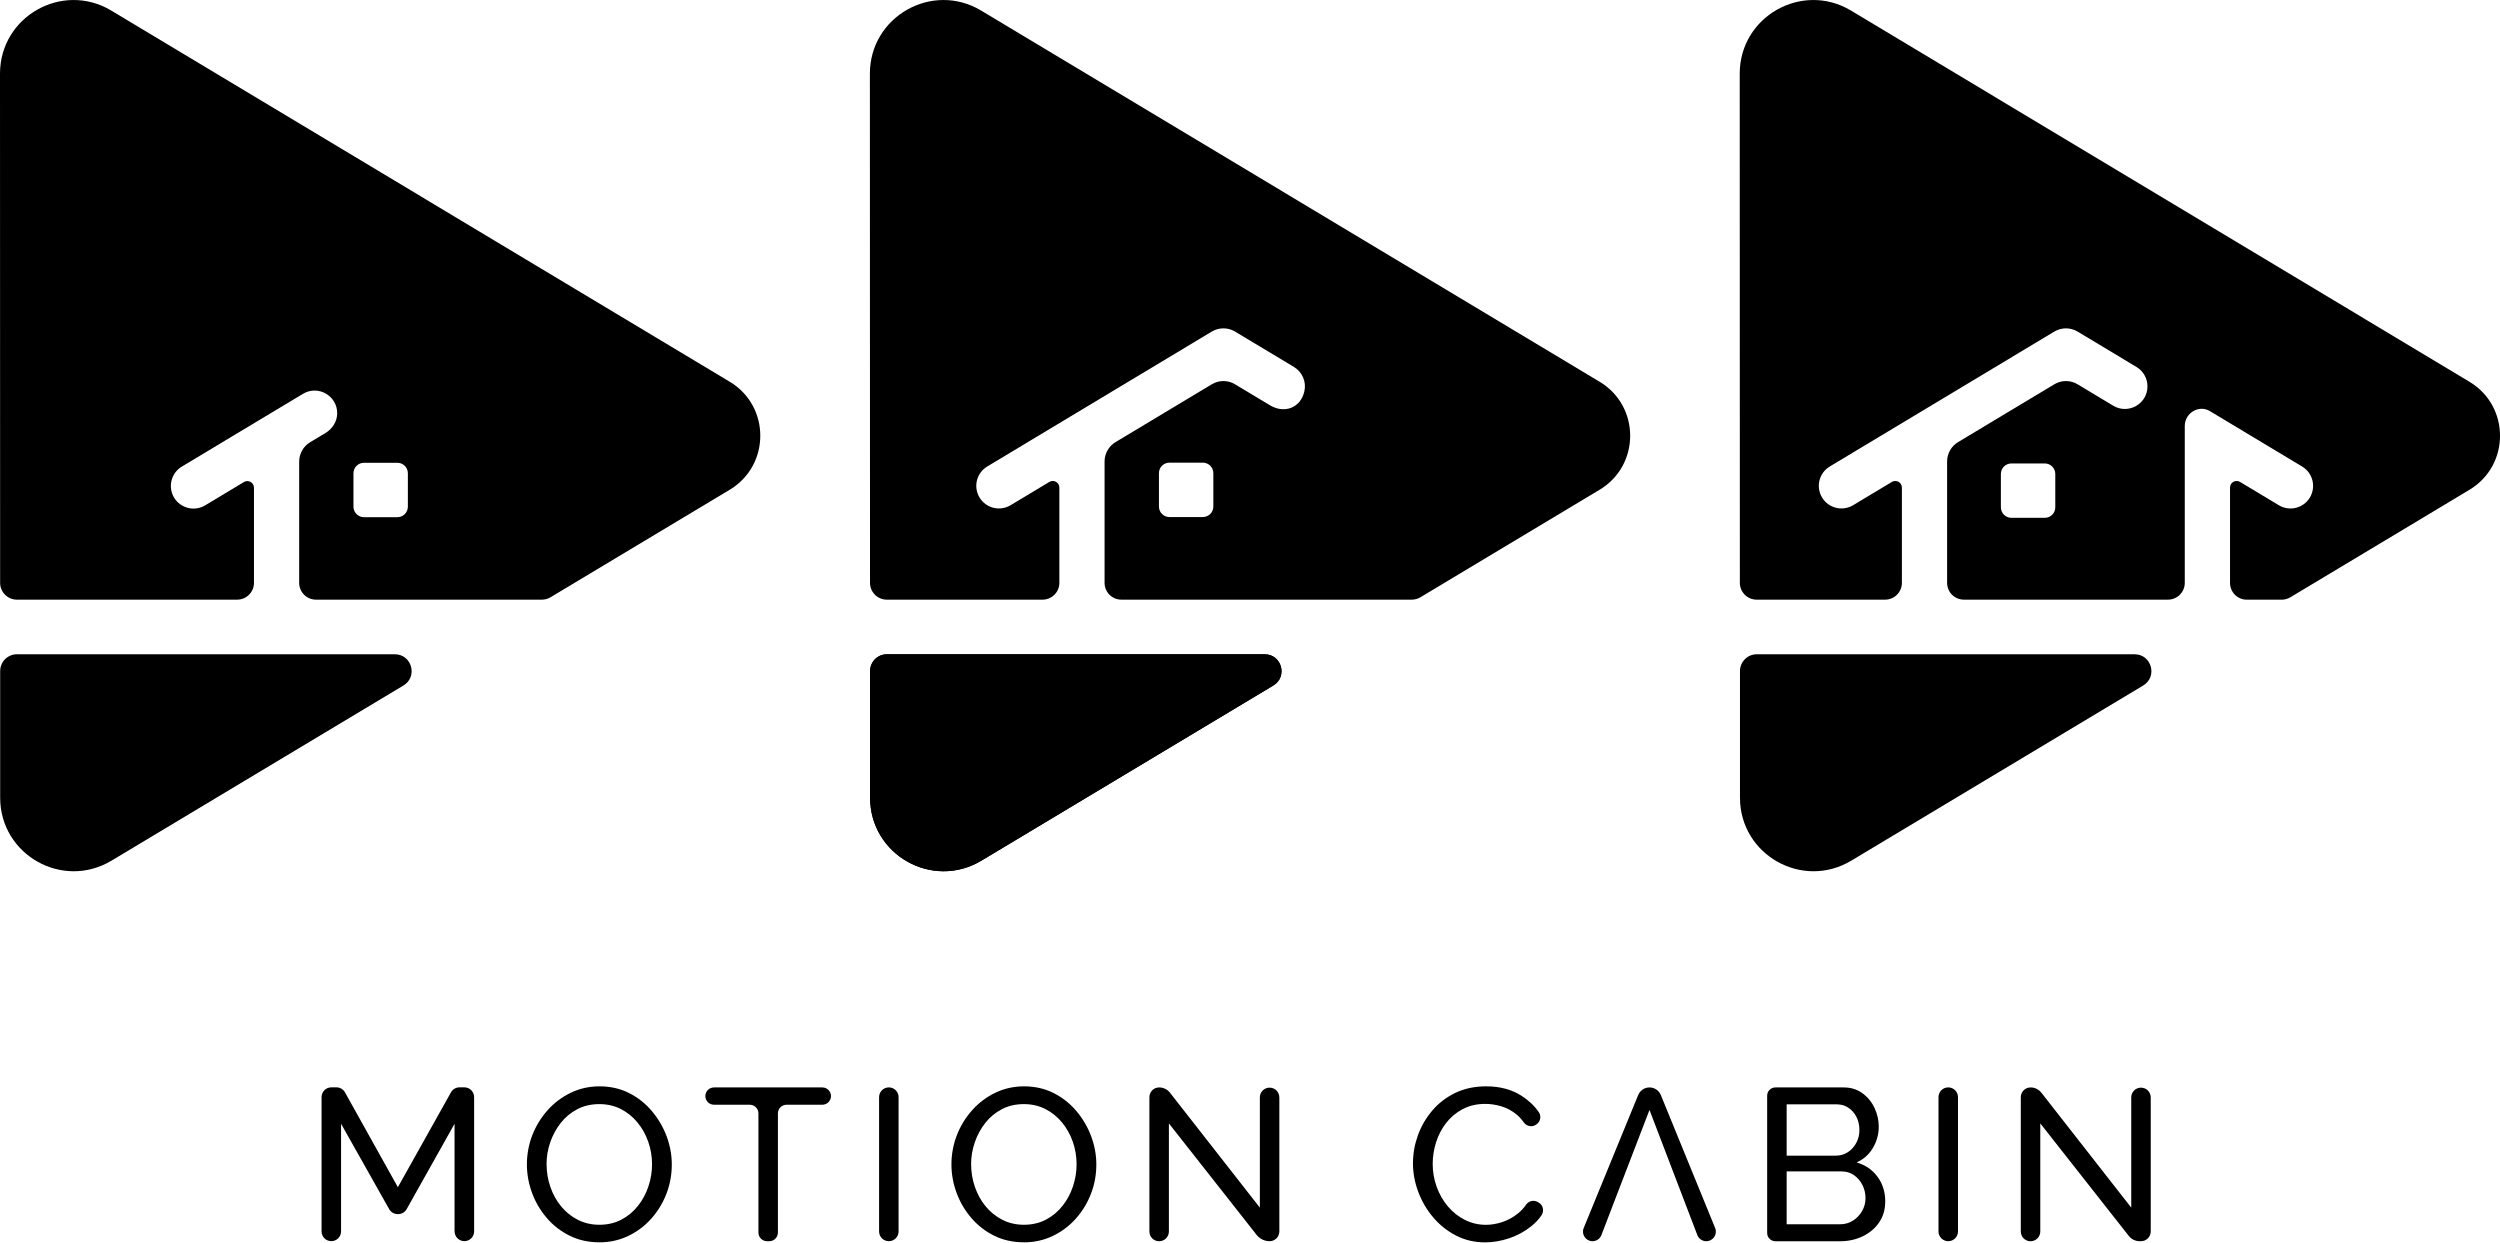
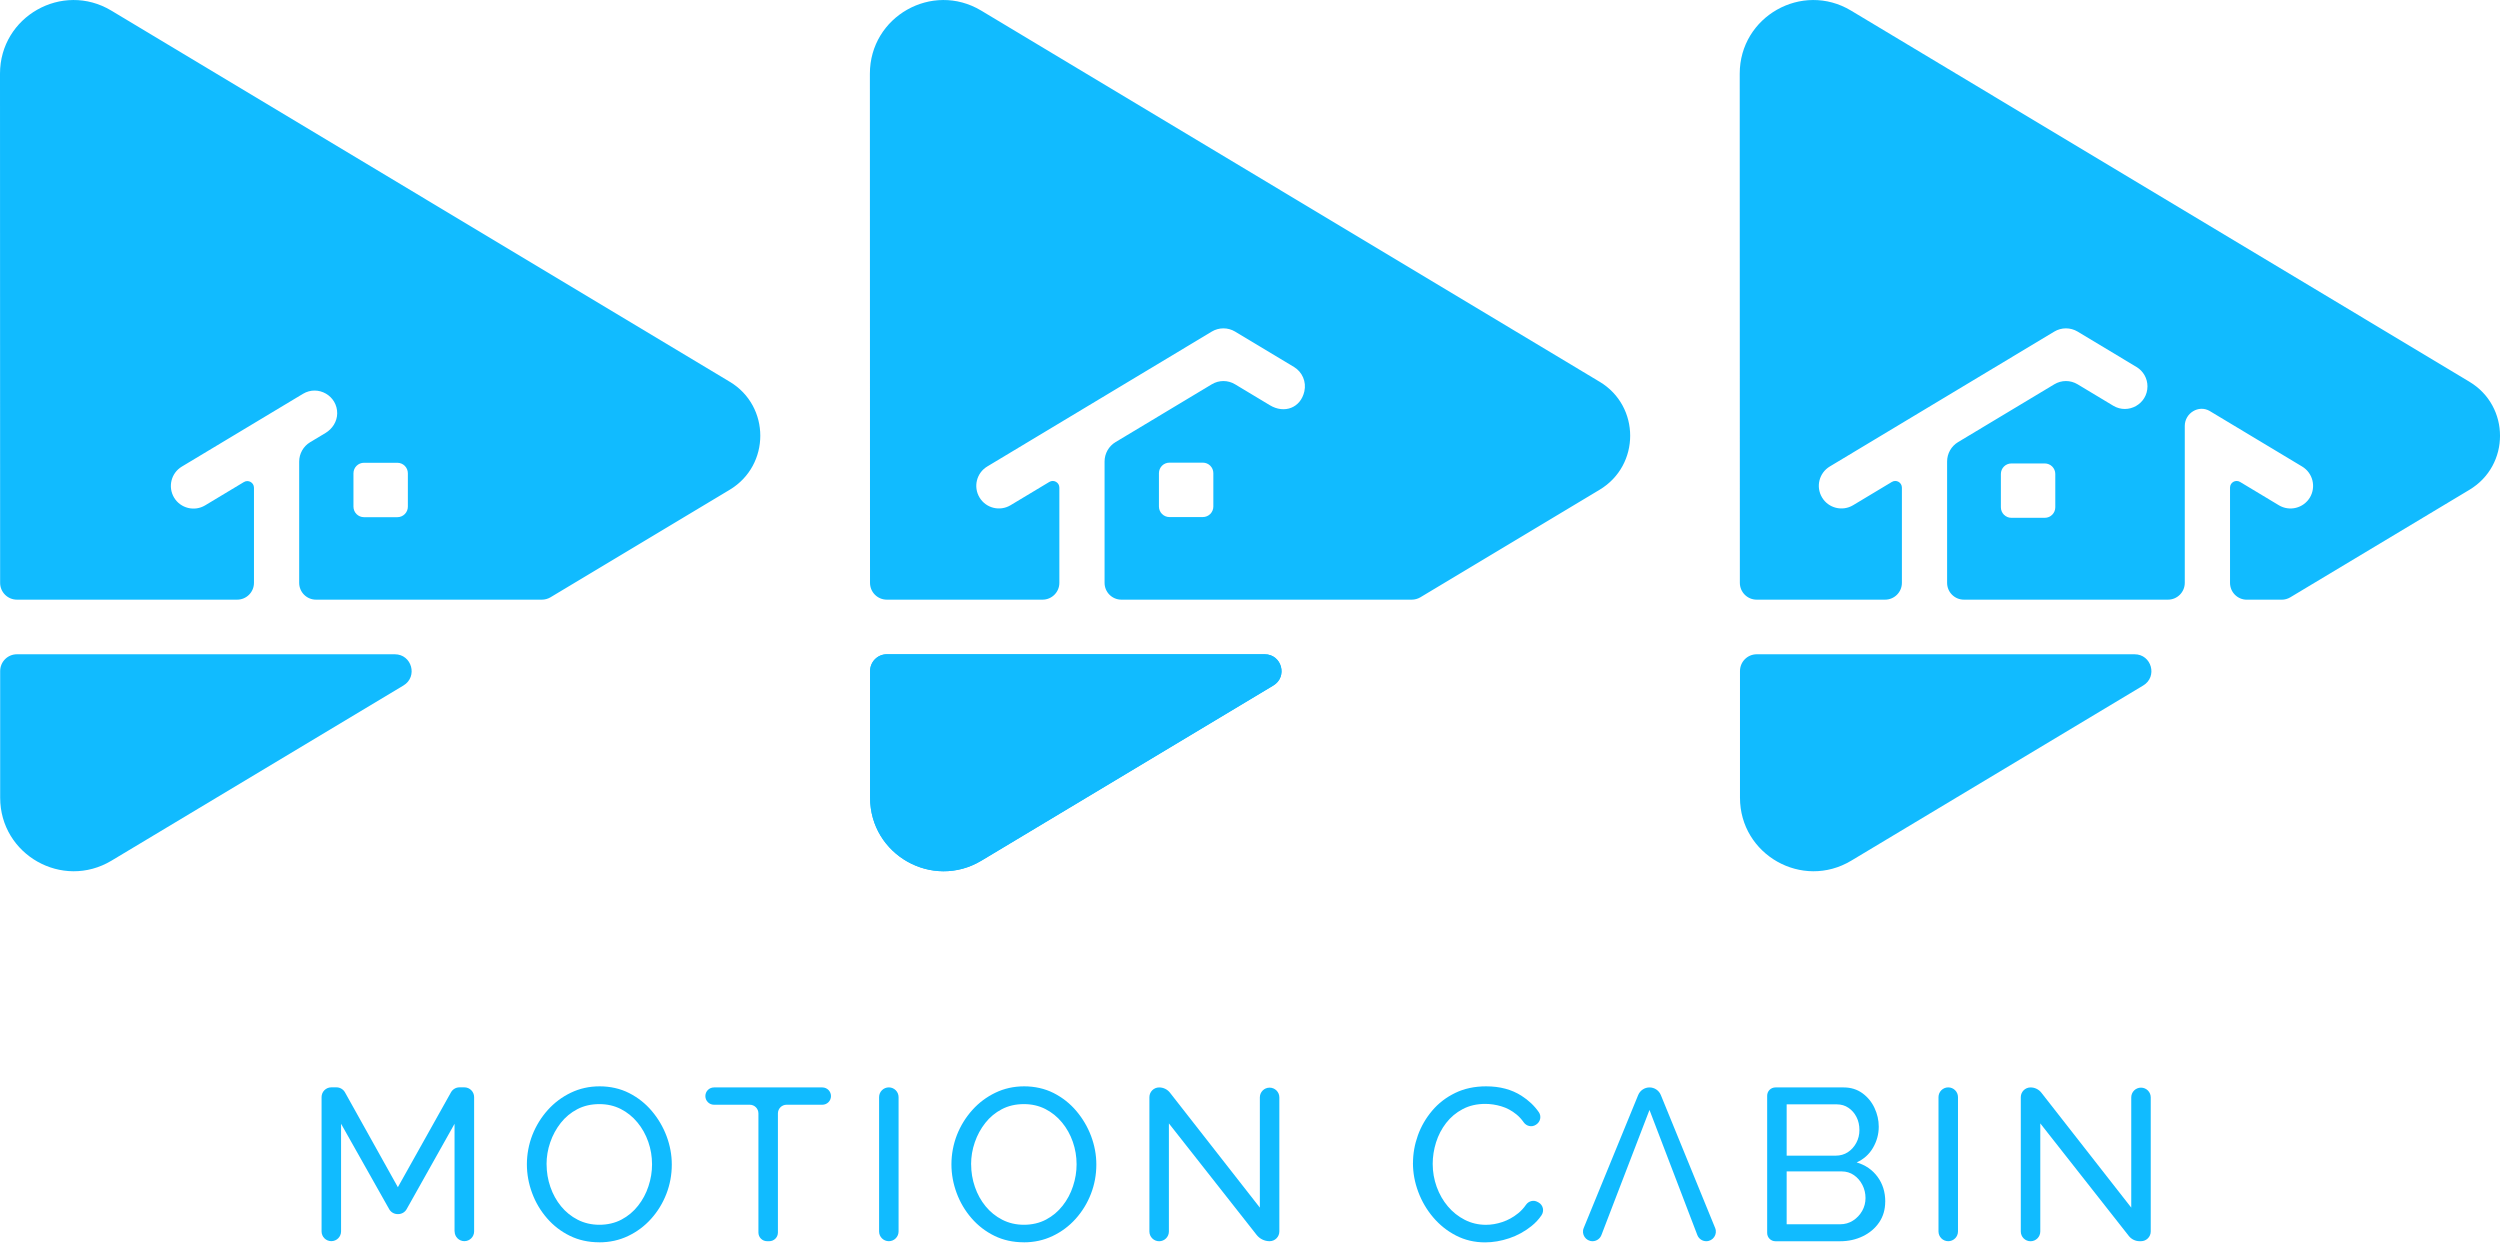
<svg xmlns="http://www.w3.org/2000/svg" id="Layer_2" data-name="Layer 2" viewBox="0 0 595.05 295.69">
  <defs>
    <style>
      .cls-1 {
-         fill: #000000;
+         fill: #11bbff;
      }
    </style>
  </defs>
  <g id="Layer_1-2" data-name="Layer 1">
    <g>
      <g>
        <path class="cls-1" d="m108.19,293.11v-25.62l-11.4,20.31c-.41.73-1.18,1.18-2.02,1.18h-.12c-.84,0-1.61-.45-2.02-1.18l-11.45-20.32v25.62c0,1.28-1.04,2.32-2.32,2.32h0c-1.28,0-2.32-1.04-2.32-2.32v-31.97c0-1.28,1.04-2.32,2.32-2.32h1.22c.84,0,1.62.46,2.03,1.19l12.59,22.58,12.64-22.58c.41-.73,1.18-1.19,2.02-1.19h1.17c1.28,0,2.32,1.04,2.32,2.32v31.97c0,1.28-1.04,2.32-2.32,2.32h0c-1.28,0-2.32-1.04-2.32-2.32Z" />
        <path class="cls-1" d="m142.63,295.69c-2.58,0-4.92-.52-7.01-1.55-2.1-1.03-3.91-2.43-5.44-4.2-1.53-1.77-2.71-3.76-3.53-5.98-.82-2.22-1.24-4.49-1.24-6.83s.44-4.77,1.31-6.99c.88-2.22,2.1-4.19,3.66-5.93,1.56-1.74,3.39-3.11,5.49-4.12,2.1-1.01,4.38-1.52,6.86-1.52s4.91.53,7.01,1.6c2.1,1.07,3.9,2.49,5.41,4.28,1.51,1.79,2.68,3.78,3.51,5.98.82,2.2,1.24,4.45,1.24,6.75,0,2.44-.43,4.77-1.29,6.99-.86,2.22-2.07,4.19-3.63,5.93-1.56,1.74-3.39,3.1-5.49,4.1-2.1,1-4.38,1.5-6.86,1.5Zm-12.53-18.56c0,1.86.3,3.65.9,5.39.6,1.74,1.45,3.27,2.55,4.61,1.1,1.34,2.42,2.41,3.97,3.2,1.55.79,3.27,1.19,5.16,1.19s3.71-.41,5.26-1.24c1.55-.82,2.86-1.92,3.94-3.3,1.08-1.37,1.91-2.92,2.47-4.64.57-1.72.85-3.45.85-5.21,0-1.86-.3-3.64-.9-5.36-.6-1.72-1.46-3.26-2.58-4.61-1.12-1.36-2.44-2.42-3.97-3.2-1.53-.77-3.22-1.16-5.08-1.16-1.96,0-3.71.4-5.26,1.21-1.55.81-2.86,1.9-3.94,3.27-1.08,1.38-1.92,2.91-2.5,4.61-.59,1.7-.88,3.45-.88,5.23Z" />
        <path class="cls-1" d="m195.73,262.95h-8.51c-1.14,0-2.06.92-2.06,2.06v28.36c0,1.14-.92,2.06-2.06,2.06h-.52c-1.14,0-2.06-.92-2.06-2.06v-28.36c0-1.14-.92-2.06-2.06-2.06h-8.51c-1.14,0-2.06-.92-2.06-2.06h0c0-1.14.92-2.06,2.06-2.06h25.78c1.14,0,2.06.92,2.06,2.06h0c0,1.14-.92,2.06-2.06,2.06Z" />
        <path class="cls-1" d="m209.24,293.11v-31.97c0-1.28,1.04-2.32,2.32-2.32h0c1.28,0,2.32,1.04,2.32,2.32v31.97c0,1.28-1.04,2.32-2.32,2.32h0c-1.28,0-2.32-1.04-2.32-2.32Z" />
        <path class="cls-1" d="m243.68,295.69c-2.58,0-4.92-.52-7.01-1.55-2.1-1.03-3.91-2.43-5.44-4.2-1.53-1.77-2.71-3.76-3.53-5.98-.82-2.22-1.24-4.49-1.24-6.83s.44-4.77,1.31-6.99c.88-2.22,2.1-4.19,3.66-5.93,1.56-1.74,3.39-3.11,5.49-4.12,2.1-1.01,4.38-1.52,6.86-1.52s4.91.53,7.01,1.6c2.1,1.07,3.9,2.49,5.41,4.28,1.51,1.79,2.68,3.78,3.51,5.98.82,2.2,1.24,4.45,1.24,6.75,0,2.44-.43,4.77-1.29,6.99-.86,2.22-2.07,4.19-3.63,5.93-1.56,1.74-3.39,3.1-5.49,4.1-2.1,1-4.38,1.5-6.86,1.5Zm-12.53-18.56c0,1.86.3,3.65.9,5.39.6,1.74,1.45,3.27,2.55,4.61,1.1,1.34,2.42,2.41,3.97,3.2,1.55.79,3.27,1.19,5.16,1.19s3.71-.41,5.26-1.24c1.55-.82,2.86-1.92,3.94-3.3,1.08-1.37,1.91-2.92,2.47-4.64.57-1.72.85-3.45.85-5.21,0-1.86-.3-3.64-.9-5.36-.6-1.72-1.46-3.26-2.58-4.61-1.12-1.36-2.44-2.42-3.97-3.2-1.53-.77-3.22-1.16-5.08-1.16-1.96,0-3.71.4-5.26,1.21-1.55.81-2.86,1.9-3.94,3.27-1.08,1.38-1.92,2.91-2.5,4.61-.59,1.7-.88,3.45-.88,5.23Z" />
        <path class="cls-1" d="m278.22,267.39v25.73c0,1.28-1.04,2.32-2.32,2.32h0c-1.28,0-2.32-1.04-2.32-2.32v-31.97c0-1.28,1.04-2.32,2.32-2.32h0c1.01,0,1.96.46,2.58,1.26l21.39,27.35v-26.24c0-1.28,1.04-2.32,2.32-2.32h0c1.28,0,2.32,1.04,2.32,2.32v31.91c0,1.28-1.04,2.32-2.32,2.32h0c-1.2,0-2.34-.55-3.09-1.5l-20.89-26.55Z" />
        <path class="cls-1" d="m336.32,276.82c0-2.23.39-4.42,1.16-6.57.77-2.15,1.91-4.11,3.4-5.88,1.49-1.77,3.33-3.18,5.49-4.23,2.17-1.05,4.62-1.57,7.37-1.57,3.26,0,6.07.75,8.4,2.24,1.69,1.08,3.07,2.38,4.13,3.91.67.96.38,2.29-.6,2.93l-.12.08c-.97.63-2.23.33-2.89-.61-.51-.73-1.08-1.35-1.72-1.87-1.12-.91-2.32-1.55-3.61-1.93-1.29-.38-2.55-.57-3.79-.57-2.03,0-3.82.41-5.39,1.24-1.56.82-2.88,1.93-3.94,3.3-1.07,1.38-1.86,2.91-2.4,4.61-.53,1.7-.8,3.41-.8,5.13,0,1.89.32,3.71.95,5.47.64,1.75,1.52,3.3,2.66,4.64,1.13,1.34,2.47,2.41,4.02,3.2,1.55.79,3.23,1.19,5.05,1.19,1.27,0,2.58-.22,3.92-.67,1.34-.45,2.59-1.14,3.76-2.09.7-.57,1.31-1.23,1.84-2,.62-.9,1.8-1.22,2.75-.69l.24.13c1.1.6,1.41,2.01.71,3.05-.65.96-1.45,1.82-2.4,2.58-1.58,1.27-3.34,2.23-5.28,2.89-1.94.65-3.86.98-5.75.98-2.51,0-4.81-.54-6.91-1.62-2.1-1.08-3.91-2.53-5.44-4.33-1.53-1.8-2.72-3.83-3.56-6.08-.84-2.25-1.26-4.53-1.26-6.83Z" />
        <path class="cls-1" d="m392.62,258.83h0c-1.18,0-2.25.72-2.7,1.81l-12.97,31.66c-.61,1.49.49,3.13,2.1,3.13h0c.94,0,1.78-.58,2.12-1.46l.98-2.56h0l2.57-6.7,1.39-3.61,6.5-16.91,6.47,16.91,1.38,3.61,1.19,3.12,2.35,6.14c.34.88,1.18,1.46,2.13,1.46h0c1.62,0,2.72-1.64,2.11-3.14l-12.93-31.65c-.45-1.1-1.52-1.81-2.7-1.81Z" />
        <path class="cls-1" d="m448.72,286c0,1.89-.48,3.54-1.44,4.95-.96,1.41-2.26,2.51-3.89,3.3-1.63.79-3.43,1.19-5.39,1.19h-15.41c-1.09,0-1.97-.88-1.97-1.97v-32.67c0-1.09.88-1.97,1.97-1.97h16.23c1.72,0,3.2.46,4.46,1.37,1.25.91,2.22,2.08,2.89,3.51.67,1.43,1.01,2.91,1.01,4.46,0,1.79-.46,3.46-1.37,5.03-.91,1.56-2.21,2.72-3.89,3.48,2.1.62,3.75,1.76,4.98,3.43,1.22,1.67,1.83,3.63,1.83,5.9Zm-23.46-23.15v12.22h11.65c1.1,0,2.07-.27,2.91-.82.84-.55,1.51-1.29,2.01-2.22.5-.93.75-1.94.75-3.04,0-1.17-.23-2.21-.7-3.12-.46-.91-1.1-1.64-1.91-2.19-.81-.55-1.73-.82-2.76-.82h-11.96Zm18.77,22.32c0-1.13-.25-2.18-.75-3.15-.5-.96-1.17-1.74-2.01-2.32-.84-.58-1.81-.88-2.91-.88h-13.1v12.58h12.73c1.13,0,2.16-.29,3.07-.88.91-.58,1.63-1.35,2.17-2.29.53-.94.8-1.97.8-3.07Z" />
        <path class="cls-1" d="m461.4,293.11v-31.97c0-1.28,1.04-2.32,2.32-2.32h0c1.28,0,2.32,1.04,2.32,2.32v31.97c0,1.28-1.04,2.32-2.32,2.32h0c-1.28,0-2.32-1.04-2.32-2.32Z" />
        <path class="cls-1" d="m485.63,267.39v25.73c0,1.28-1.04,2.32-2.32,2.32h0c-1.28,0-2.32-1.04-2.32-2.32v-31.97c0-1.28,1.04-2.32,2.32-2.32h0c1.01,0,1.96.46,2.58,1.26l21.39,27.35v-26.24c0-1.28,1.04-2.32,2.32-2.32h0c1.28,0,2.32,1.04,2.32,2.32v31.91c0,1.28-1.04,2.32-2.32,2.32h-.32c-1.01,0-1.96-.46-2.58-1.25l-21.08-26.8Z" />
      </g>
      <g>
        <g>
          <path class="cls-1" d="m4.04,155.73h89.93c4.06,0,5.54,5.34,2.06,7.43l-69.5,41.7C14.87,211.85.04,203.46.04,189.87v-30.14c0-2.21,1.78-4,3.99-4Z" />
          <path class="cls-1" d="m173.68,90.86L26.49,2.52C14.83-4.47,0,3.93,0,17.53l.03,121.2c0,2.21,1.79,4,4,4h52.42c2.21,0,4-1.79,4-4v-22.64c0-1.23-1.35-1.99-2.4-1.35l-9.23,5.55c-2.54,1.52-5.85.7-7.38-1.84h0c-1.53-2.56-.71-5.86,1.84-7.39l28.83-17.32c3.6-2.17,8.21.46,8.15,4.69-.03,1.92-1.15,3.66-2.8,4.64l-3.65,2.19c-1.61.97-2.6,2.73-2.6,4.62v28.85c0,2.21,1.79,4,4,4h53.77c.72,0,1.44-.2,2.06-.57l42.65-25.59c9.7-5.83,9.7-19.89,0-25.71Zm-76.6,29.74c0,1.38-1.12,2.5-2.5,2.5h-7.95c-1.38,0-2.5-1.12-2.5-2.5v-7.95c0-1.38,1.12-2.5,2.5-2.5h7.95c1.38,0,2.5,1.12,2.5,2.5v7.95Z" />
        </g>
        <g>
          <path class="cls-1" d="m211.09,155.73h89.93c4.06,0,5.54,5.34,2.06,7.43l-69.5,41.7c-11.65,6.99-26.48-1.4-26.48-14.99v-30.14c0-2.21,1.78-4,3.99-4Z" />
          <path class="cls-1" d="m211.09,155.73h89.93c4.06,0,5.54,5.34,2.06,7.43l-69.5,41.7c-11.65,6.99-26.48-1.4-26.48-14.99v-30.14c0-2.21,1.78-4,3.99-4Z" />
          <path class="cls-1" d="m380.73,90.86L233.54,2.52c-11.66-6.99-26.49,1.41-26.49,15.01l.03,121.2c0,2.21,1.79,4,4,4h37.07c2.21,0,4-1.79,4-4v-22.67c0-1.23-1.34-1.99-2.39-1.35l-9.24,5.55c-2.54,1.52-5.84.7-7.37-1.84h0c-1.54-2.56-.71-5.86,1.84-7.39l53.44-32.11c1.7-1.02,3.84-1.02,5.54,0l14.03,8.43c1.95,1.18,2.99,3.49,2.46,5.82-.89,3.92-4.75,5.36-8.19,3.29l-8.3-4.99c-1.7-1.03-3.84-1.03-5.54,0l-22.91,13.76c-1.62.97-2.61,2.73-2.61,4.62v28.88c0,2.21,1.79,4,4,4h69.12c.72,0,1.44-.2,2.06-.57l42.65-25.59c9.7-5.82,9.7-19.89,0-25.71Zm-91.93,29.71c0,1.38-1.12,2.5-2.5,2.5h-7.95c-1.38,0-2.5-1.12-2.5-2.5v-7.95c0-1.38,1.12-2.5,2.5-2.5h7.95c1.38,0,2.5,1.12,2.5,2.5v7.95Z" />
        </g>
        <g>
          <path class="cls-1" d="m418.14,155.73h89.93c4.06,0,5.54,5.34,2.06,7.43l-69.5,41.7c-11.65,6.99-26.48-1.4-26.48-14.99v-30.14c0-2.21,1.78-4,3.99-4Z" />
          <path class="cls-1" d="m587.77,90.86L440.58,2.52c-11.65-6.99-26.49,1.41-26.49,15.01l.03,121.2c0,2.21,1.79,4,4,4h30.57c2.21,0,4-1.79,4-4v-22.67c0-1.23-1.34-1.99-2.39-1.35l-9.24,5.55c-2.54,1.52-5.85.7-7.37-1.84h0c-1.54-2.56-.71-5.86,1.84-7.39l53.44-32.11c1.7-1.02,3.83-1.02,5.54,0l14.02,8.43c1.62.97,2.61,2.72,2.61,4.61,0,4.18-4.56,6.76-8.15,4.61l-8.48-5.1c-1.71-1.03-3.84-1.03-5.54,0l-22.91,13.76c-1.62.97-2.61,2.73-2.61,4.62v28.88c0,2.21,1.79,4,4,4h48.57c2.21,0,4-1.79,4-4v-37.35c0-3.04,3.3-5.09,5.93-3.56.02.01.04.02.06.04l21.94,13.18c2.55,1.53,3.37,4.83,1.85,7.38-1.54,2.55-4.84,3.37-7.39,1.84l-9.23-5.55c-1.06-.63-2.39.12-2.39,1.35v22.68c0,2.21,1.79,4,4,4h8.29c.73,0,1.44-.2,2.06-.57l42.64-25.59c9.7-5.82,9.7-19.89,0-25.71Zm-98.57,29.89c0,1.38-1.12,2.5-2.5,2.5h-7.95c-1.38,0-2.5-1.12-2.5-2.5v-7.94c0-1.38,1.12-2.5,2.5-2.5h7.95c1.38,0,2.5,1.12,2.5,2.5v7.94Z" />
        </g>
      </g>
    </g>
  </g>
</svg>
